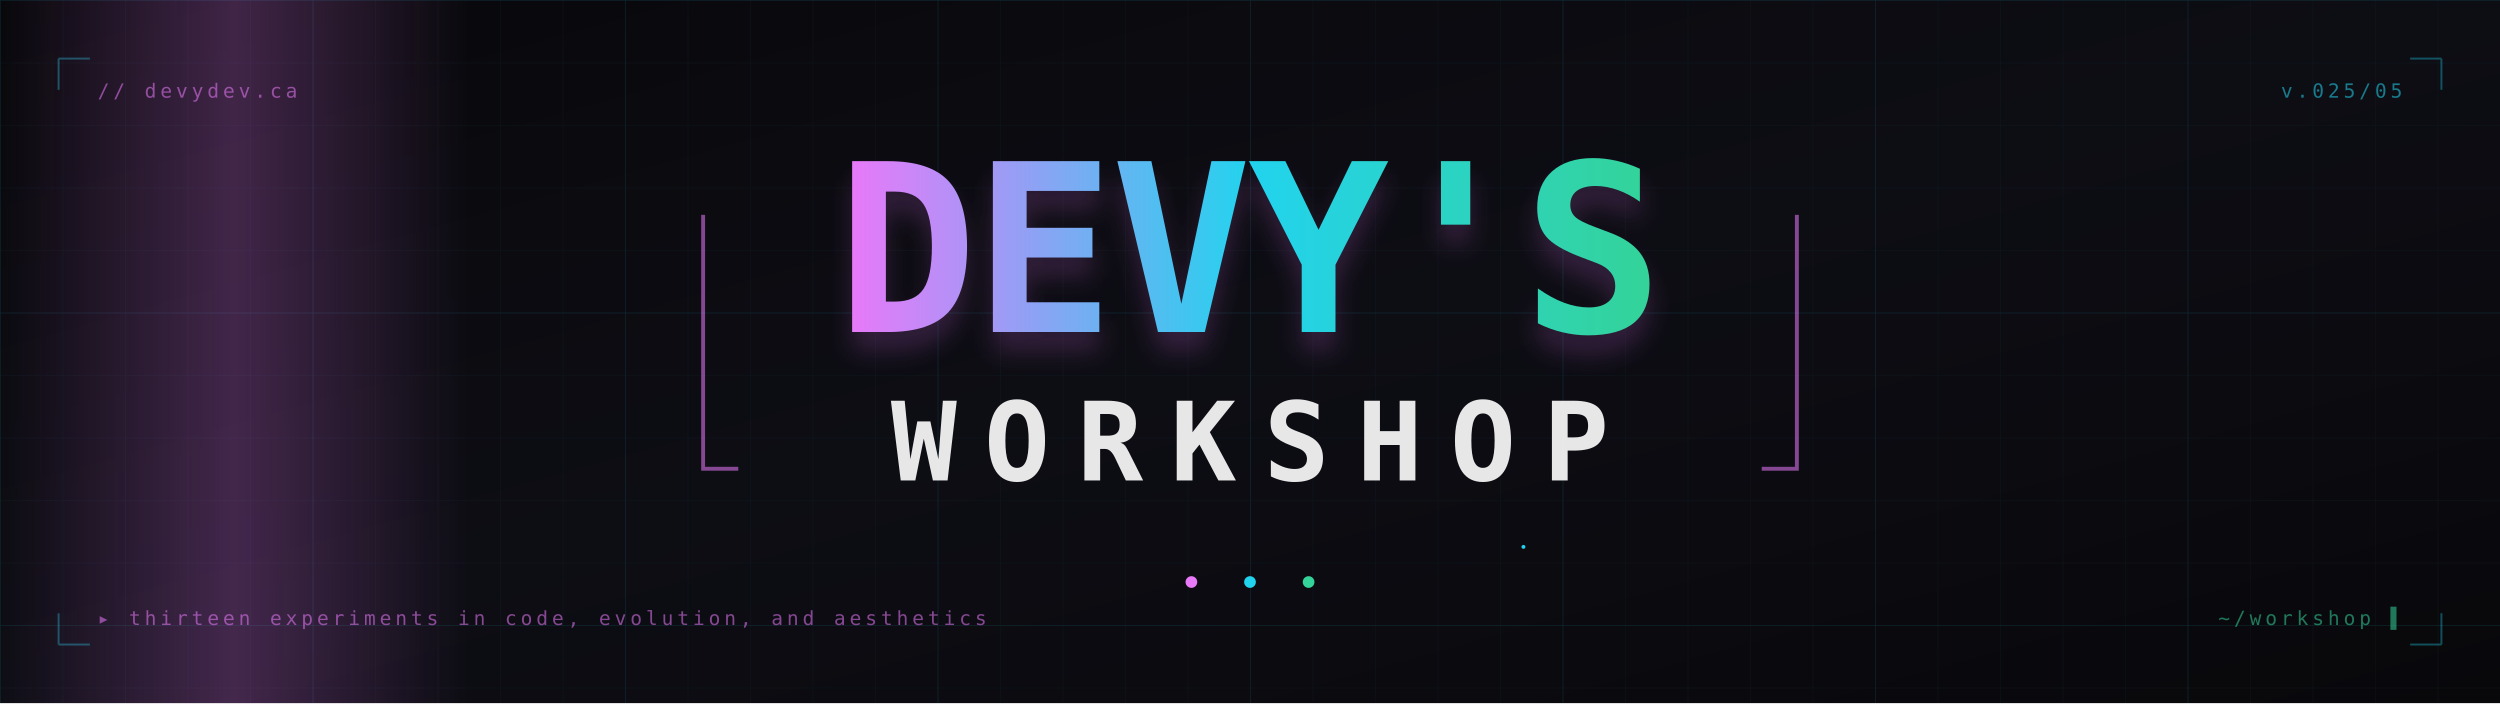
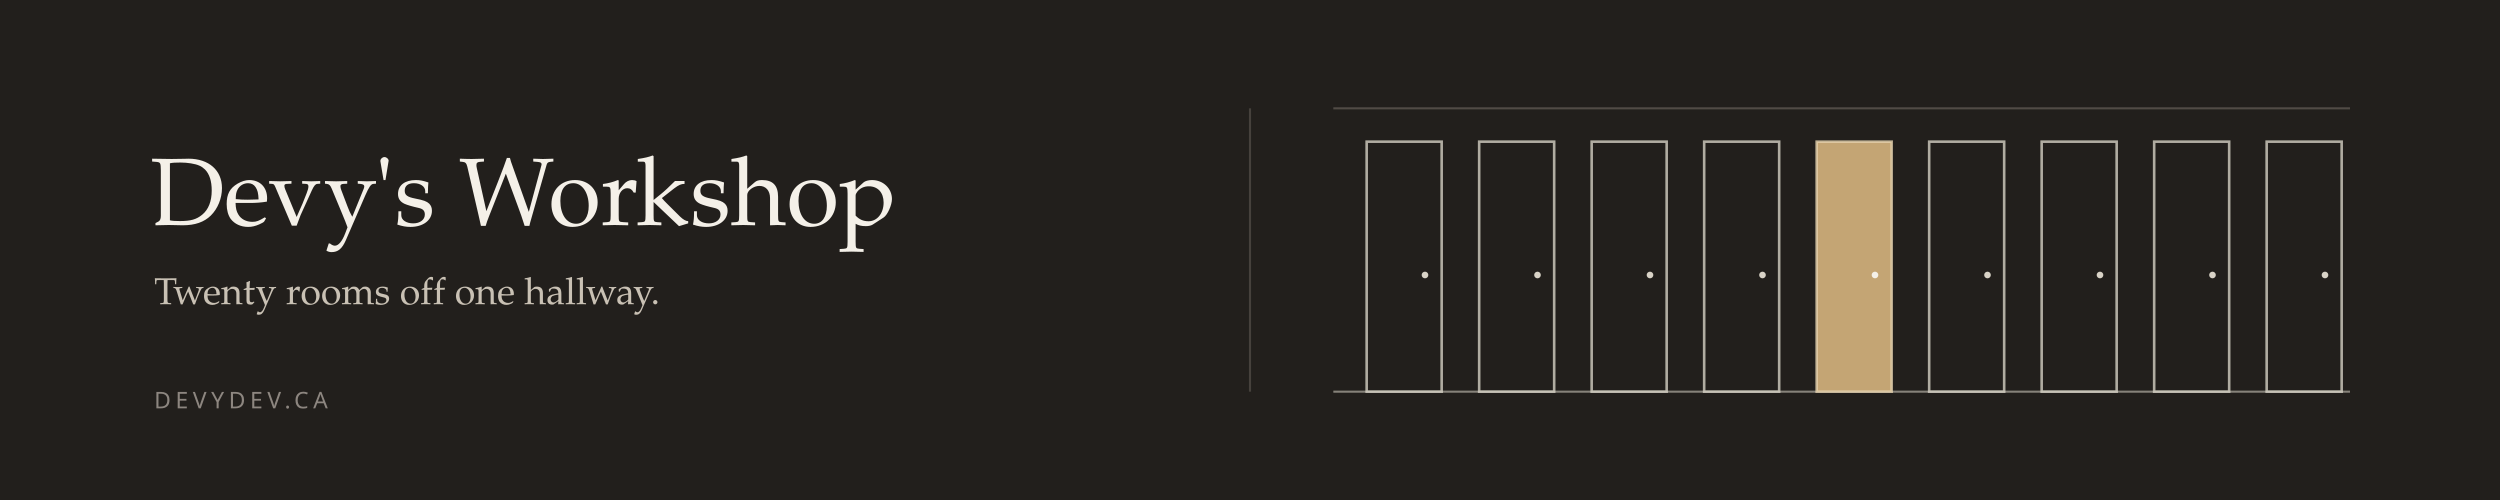
- <svg xmlns="http://www.w3.org/2000/svg" viewBox="0 0 1280 360" width="1280" height="360" role="img" aria-label="Devy's Workshop">
-   <defs>
-     <linearGradient id="bg" x1="0" y1="0" x2="1" y2="1">
-       <stop offset="0" stop-color="#08080b" />
-       <stop offset="0.5" stop-color="#0d0d14" />
-       <stop offset="1" stop-color="#08080b" />
-     </linearGradient>
-     <linearGradient id="title" x1="0" y1="0" x2="1" y2="0">
-       <stop offset="0" stop-color="#e879f9" />
-       <stop offset="0.5" stop-color="#22d3ee" />
-       <stop offset="1" stop-color="#34d399" />
-     </linearGradient>
-     <linearGradient id="scanline" x1="0" y1="0" x2="1" y2="0">
-       <stop offset="0" stop-color="#e879f9" stop-opacity="0" />
-       <stop offset="0.5" stop-color="#e879f9" stop-opacity="0.45" />
-       <stop offset="1" stop-color="#e879f9" stop-opacity="0" />
-     </linearGradient>
-     <pattern id="grid" x="0" y="0" width="32" height="32" patternUnits="userSpaceOnUse">
-       <path d="M 32 0 L 0 0 0 32" fill="none" stroke="#22d3ee" stroke-opacity="0.06" stroke-width="0.5" />
-     </pattern>
-     <pattern id="grid-bold" x="0" y="0" width="160" height="160" patternUnits="userSpaceOnUse">
-       <path d="M 160 0 L 0 0 0 160" fill="none" stroke="#22d3ee" stroke-opacity="0.10" stroke-width="0.7" />
-     </pattern>
-     <filter id="blur-glow" x="-20%" y="-20%" width="140%" height="140%">
-       <feGaussianBlur stdDeviation="6" />
-     </filter>
-   </defs>
-   <rect width="1280" height="360" fill="url(#bg)" />
-   <rect width="1280" height="360" fill="url(#grid)" />
-   <rect width="1280" height="360" fill="url(#grid-bold)" />
-   <g stroke="#22d3ee" stroke-opacity="0.35" stroke-width="1" fill="none">
-     <path d="M 30 30 h 16 M 30 30 v 16" />
-     <path d="M 1250 30 h -16 M 1250 30 v 16" />
-     <path d="M 30 330 h 16 M 30 330 v -16" />
-     <path d="M 1250 330 h -16 M 1250 330 v -16" />
-   </g>
-   <g font-family="ui-monospace, SFMono-Regular, Menlo, monospace" fill="#e879f9" fill-opacity="0.55" font-size="10" letter-spacing="2">
-     <text x="50" y="50">// devydev.ca</text>
-     <text x="50" y="320">▸ thirteen experiments in code, evolution, and aesthetics</text>
-     <text x="1230" y="50" text-anchor="end" fill="#22d3ee" fill-opacity="0.55">v.025/05</text>
-     <text x="1230" y="320" text-anchor="end" fill="#34d399" fill-opacity="0.55">~/workshop ▌</text>
-   </g>
-   <g font-family="ui-monospace, SFMono-Regular, Menlo, monospace" font-weight="700" letter-spacing="-2">
-     <text x="640" y="180" text-anchor="middle" font-size="120" fill="#e879f9" fill-opacity="0.18" filter="url(#blur-glow)">DEVY'S</text>
-     <text x="640" y="170" text-anchor="middle" font-size="120" fill="url(#title)">DEVY'S</text>
-   </g>
-   <g font-family="ui-monospace, SFMono-Regular, Menlo, monospace" font-weight="800" letter-spacing="14">
-     <text x="640" y="246" text-anchor="middle" font-size="56" fill="#fafafa" fill-opacity="0.92">WORKSHOP</text>
-   </g>
-   <g stroke="#e879f9" stroke-opacity="0.55" stroke-width="2" fill="none">
-     <path d="M 360 110 v 130 h 18" />
-     <path d="M 920 110 v 130 h -18" />
-   </g>
-   <g>
-     <rect x="0" y="0" width="240" height="360" fill="url(#scanline)" opacity="0.55">
-       <animateTransform attributeName="transform" type="translate" from="-260 0" to="1300 0" dur="6s" repeatCount="indefinite" />
+ <svg xmlns="http://www.w3.org/2000/svg" viewBox="0 0 1200 240" width="1200" height="240" role="img" aria-label="Devy's Workshop">
+   <rect width="1200" height="240" fill="#221f1c" />
+   <text x="72" y="108" font-family="Georgia, 'Iowan Old Style', Palatino, 'Palatino Linotype', serif" font-size="46" fill="#f4f0e8">Devy's Workshop</text>
+   <text x="74" y="146" font-family="Georgia, 'Iowan Old Style', Palatino, 'Palatino Linotype', serif" font-size="18" fill="#c9c1b4">Twenty rooms off one hallway.</text>
+   <text x="74" y="196" font-family="ui-sans-serif, system-ui, sans-serif" font-size="11" letter-spacing="2.2" fill="#8d8680">DEVYDEV.CA</text>
+   <line x1="600" y1="52" x2="600" y2="188" stroke="#8a8178" stroke-opacity="0.35" stroke-width="1" />
+   <line x1="640" y1="52" x2="1128" y2="52" stroke="#8a8178" stroke-opacity="0.45" stroke-width="1" />
+   <line x1="640" y1="188" x2="1128" y2="188" stroke="#d9d3c7" stroke-opacity="0.55" stroke-width="1" />
+   <g fill="none" stroke="#d9d3c7" stroke-opacity="0.78" stroke-width="1.25">
+     <rect x="656" y="68" width="36" height="120" />
+     <circle cx="684" cy="132" r="1.6" fill="#d9d3c7" stroke="none" />
+     <rect x="710" y="68" width="36" height="120" />
+     <circle cx="738" cy="132" r="1.6" fill="#d9d3c7" stroke="none" />
+     <rect x="764" y="68" width="36" height="120" />
+     <circle cx="792" cy="132" r="1.6" fill="#d9d3c7" stroke="none" />
+     <rect x="818" y="68" width="36" height="120" />
+     <circle cx="846" cy="132" r="1.6" fill="#d9d3c7" stroke="none" />
+     <rect x="872" y="68" width="36" height="120" fill="#c4a574" stroke="#e6d3b0">
+       <animate attributeName="fill-opacity" values="0.10;0.28;0.10" dur="8s" repeatCount="indefinite" />
    </rect>
-   </g>
-   <g>
-     <line x1="500" y1="280" x2="780" y2="280" stroke="#22d3ee" stroke-width="2" stroke-linecap="round" stroke-dasharray="280" stroke-dashoffset="280">
-       <animate attributeName="stroke-dashoffset" values="280;0;0;280" dur="6s" repeatCount="indefinite" />
-     </line>
-   </g>
-   <g fill="#e879f9">
-     <circle cx="610" cy="298" r="3">
-       <animate attributeName="opacity" values="0.2;1;0.2" dur="1.8s" repeatCount="indefinite" />
-     </circle>
-     <circle cx="640" cy="298" r="3" fill="#22d3ee">
-       <animate attributeName="opacity" values="0.2;1;0.2" dur="1.8s" begin="0.6s" repeatCount="indefinite" />
-     </circle>
-     <circle cx="670" cy="298" r="3" fill="#34d399">
-       <animate attributeName="opacity" values="0.2;1;0.2" dur="1.8s" begin="1.2s" repeatCount="indefinite" />
-     </circle>
+     <circle cx="900" cy="132" r="1.6" fill="#f4f0e8" stroke="none" />
+     <rect x="926" y="68" width="36" height="120" />
+     <circle cx="954" cy="132" r="1.6" fill="#d9d3c7" stroke="none" />
+     <rect x="980" y="68" width="36" height="120" />
+     <circle cx="1008" cy="132" r="1.6" fill="#d9d3c7" stroke="none" />
+     <rect x="1034" y="68" width="36" height="120" />
+     <circle cx="1062" cy="132" r="1.6" fill="#d9d3c7" stroke="none" />
+     <rect x="1088" y="68" width="36" height="120" />
+     <circle cx="1116" cy="132" r="1.6" fill="#d9d3c7" stroke="none" />
  </g>
</svg>
